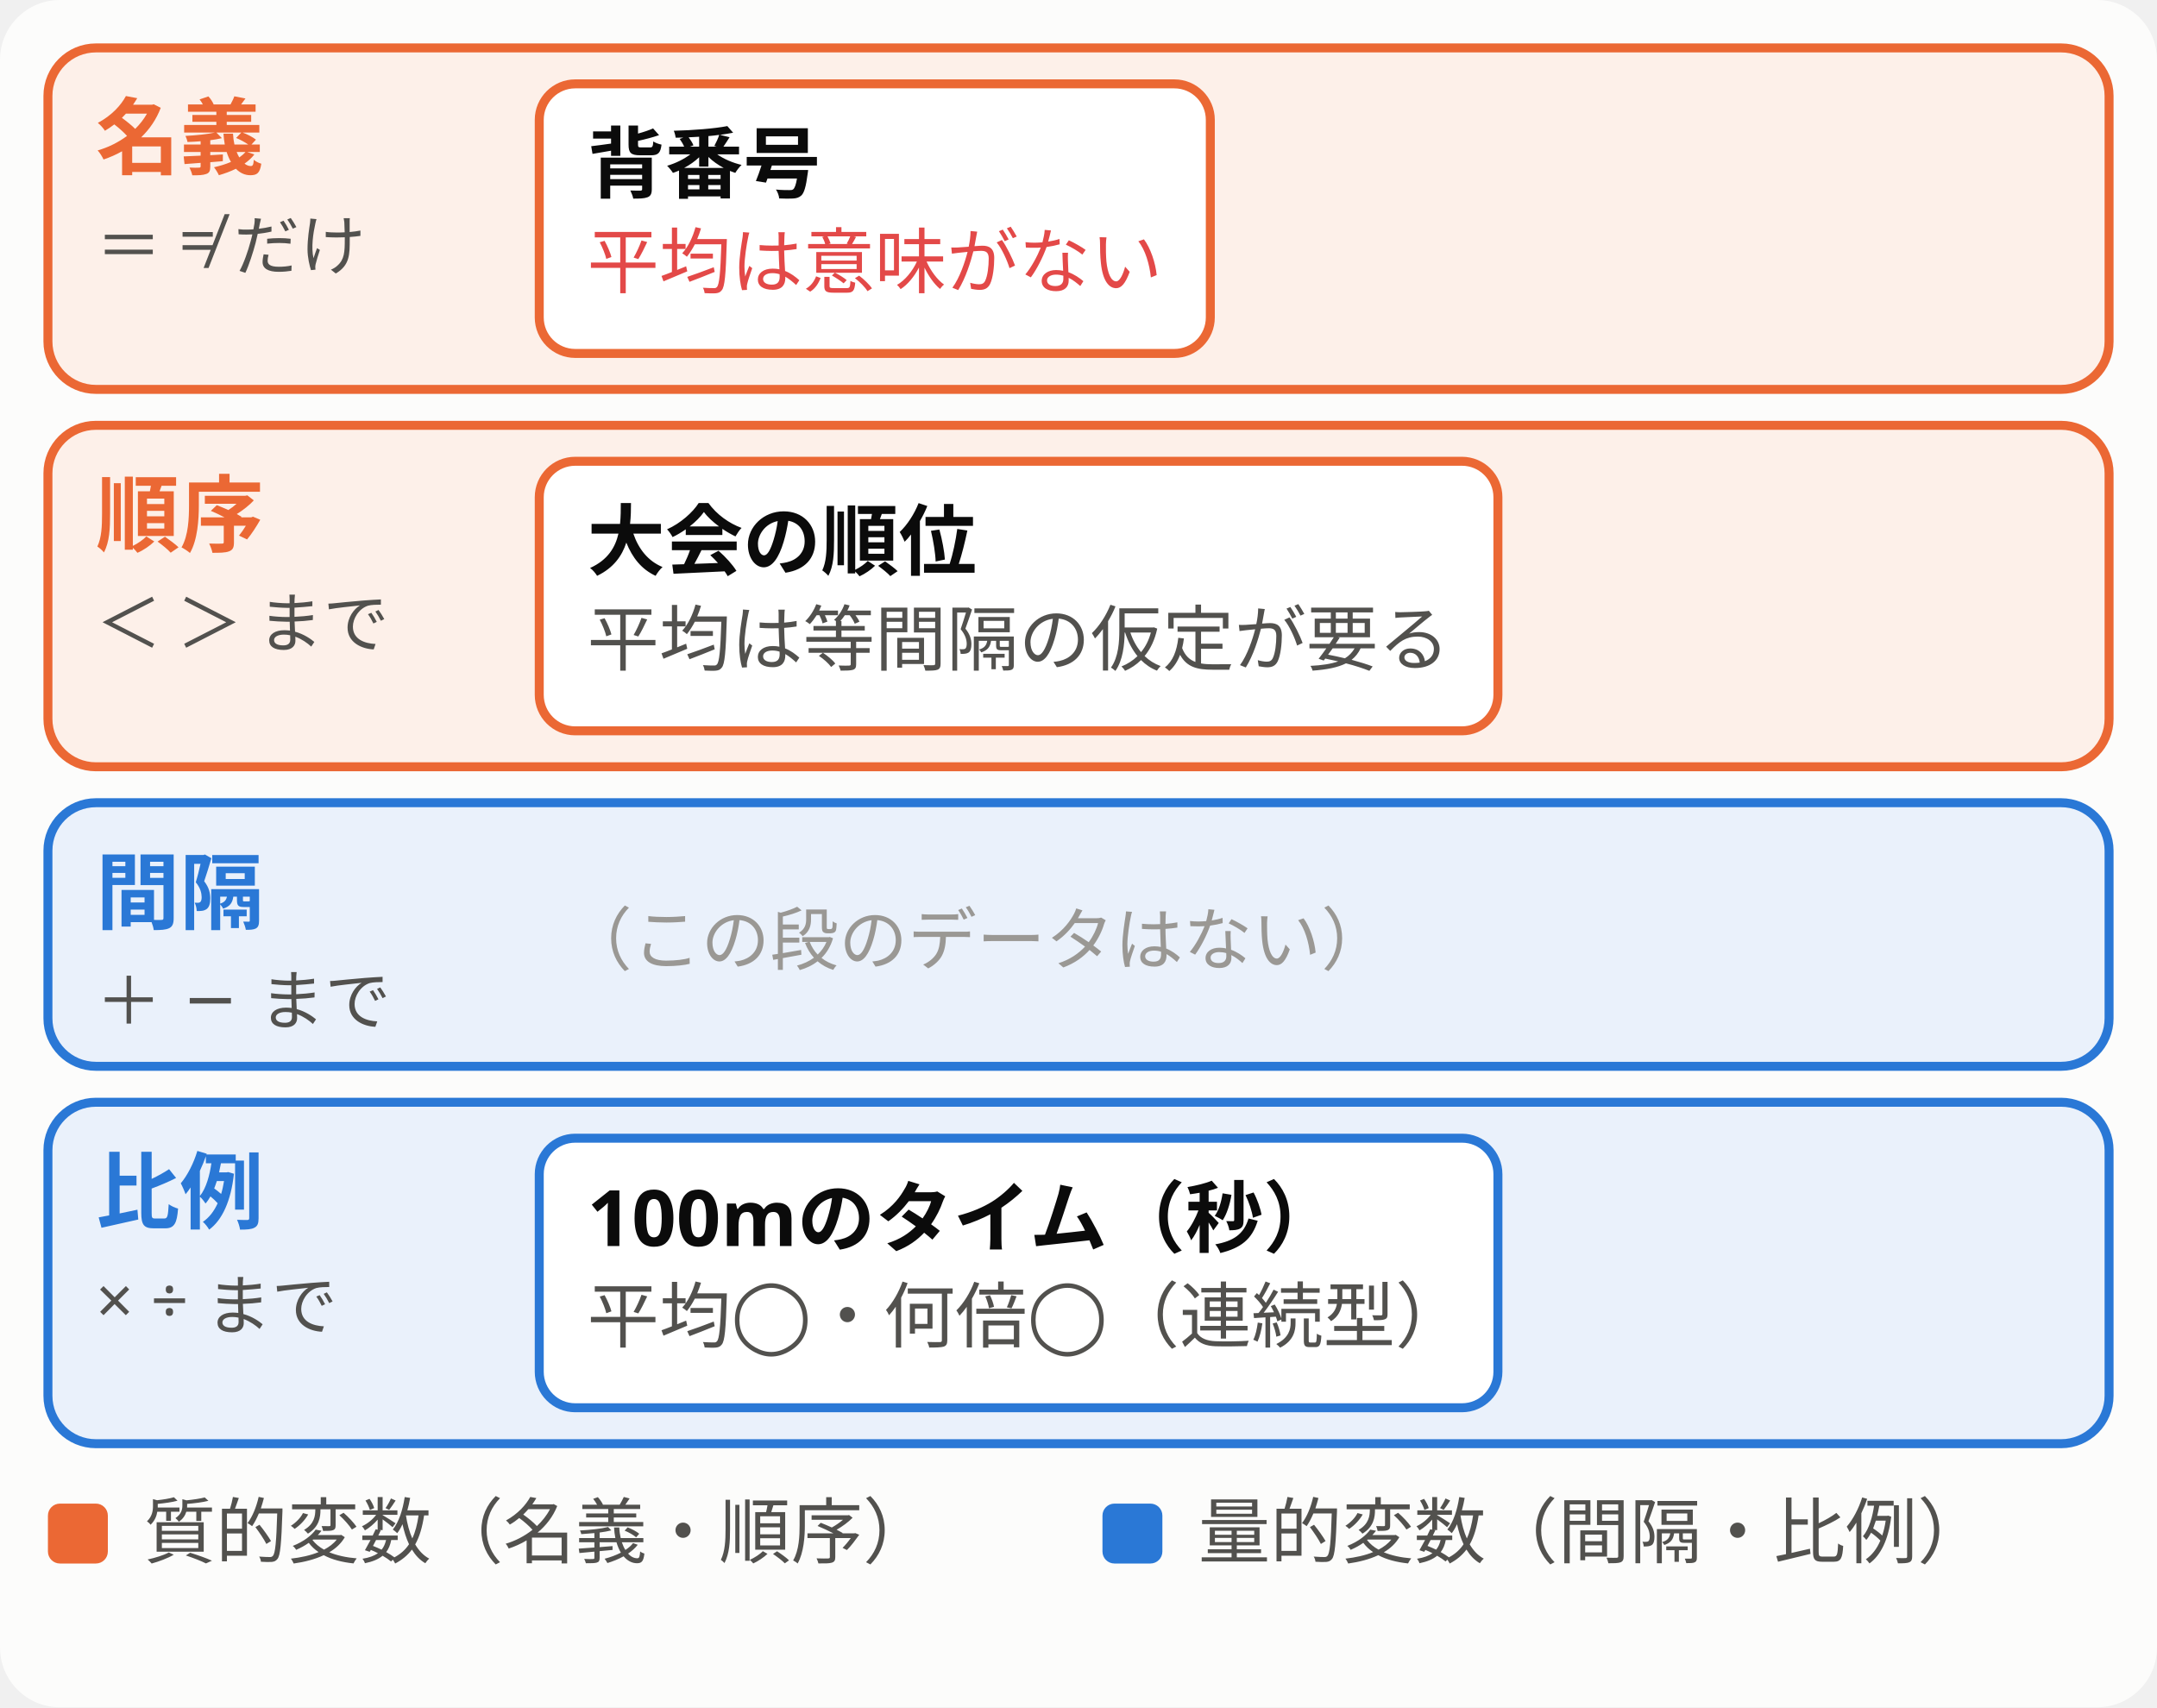
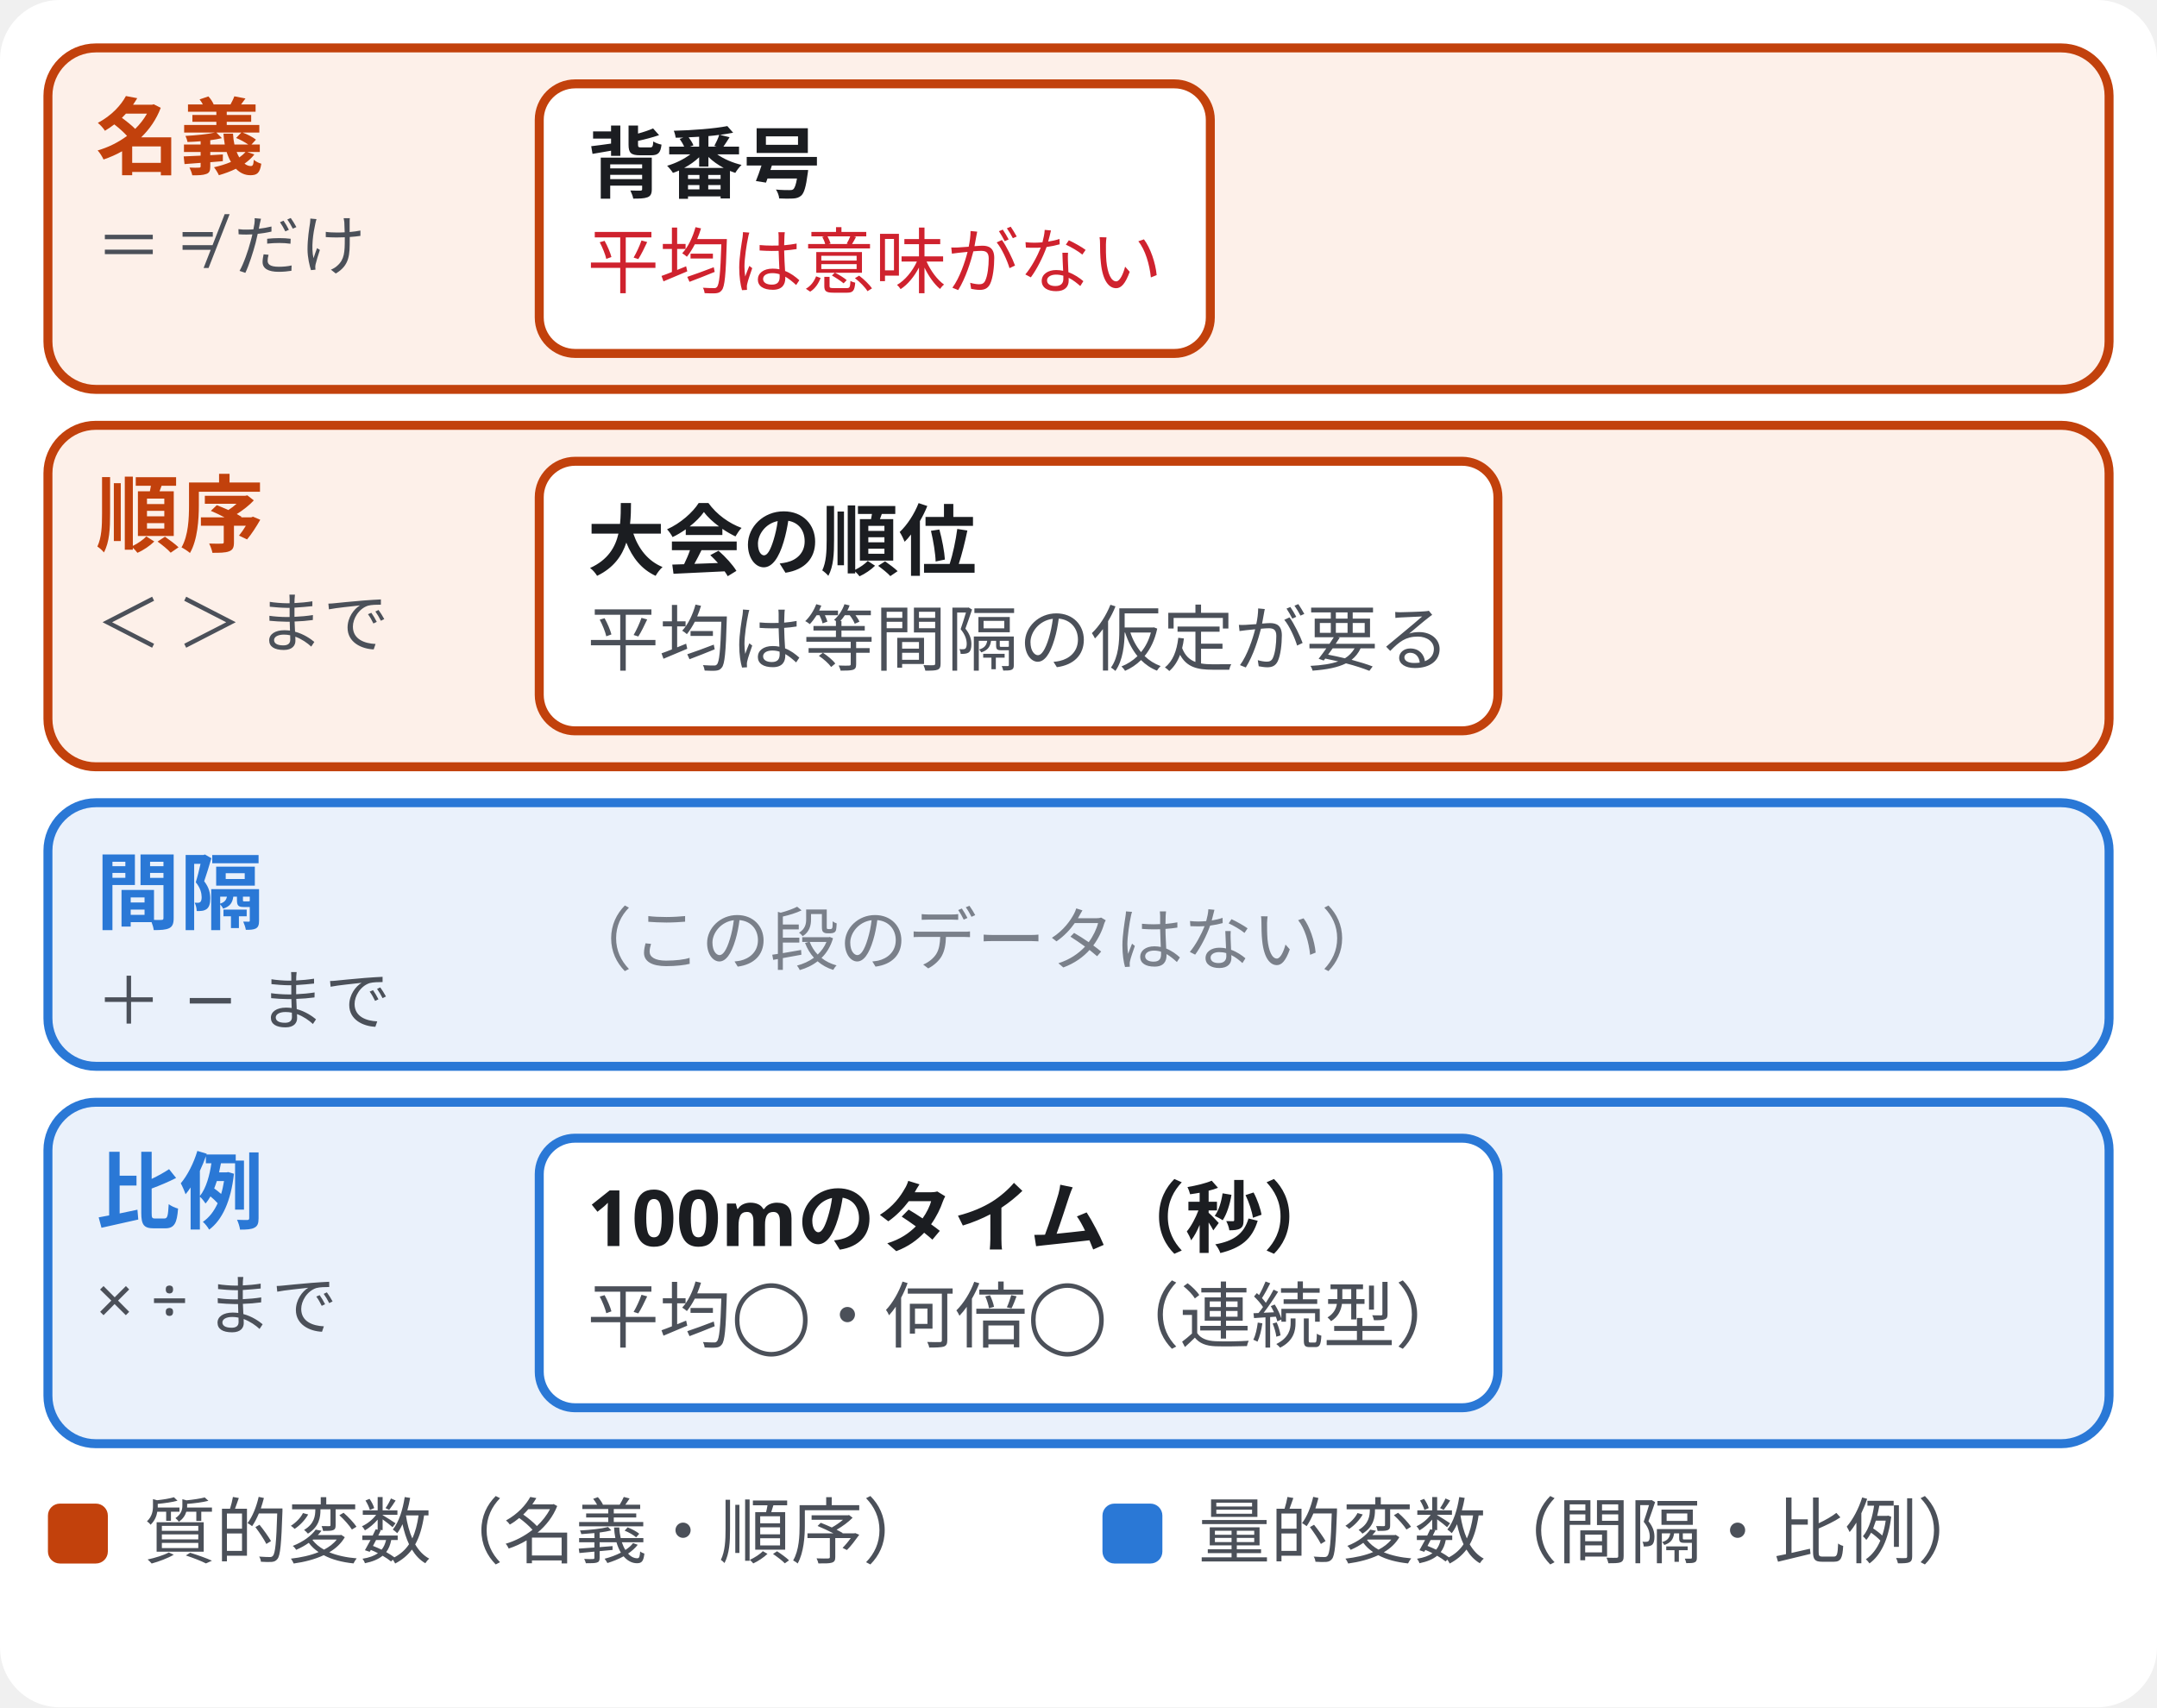
<svg xmlns="http://www.w3.org/2000/svg" viewBox="0 0 360 285" width="360" height="285" font-family="sans-serif">
-   <rect width="360" height="285" rx="10" fill="#fcfcfb" />
-   <rect x="8" y="8" width="344" height="57" rx="8" fill="#fdf0e9" stroke="#eb6834" stroke-width="1.5" />
-   <text x="16" y="28" font-size="14" fill="#eb6834" text-anchor="start" font-weight="bold">名義</text>
-   <text x="16" y="45" font-size="11" fill="#52514e" text-anchor="start">＝ ≠ だけ</text>
-   <rect x="90" y="14" width="112" height="45" rx="6" fill="#ffffff" stroke="#eb6834" stroke-width="1.5" />
-   <text x="98" y="32" font-size="13" fill="#0b0b0b" text-anchor="start" font-weight="bold">背番号</text>
-   <text x="98" y="48" font-size="12" fill="#e34948" text-anchor="start">平均は意味がない</text>
-   <rect x="8" y="71" width="344" height="57" rx="8" fill="#fdf0e9" stroke="#eb6834" stroke-width="1.5" />
-   <text x="16" y="91" font-size="14" fill="#eb6834" text-anchor="start" font-weight="bold">順序</text>
-   <text x="16" y="108" font-size="11" fill="#52514e" text-anchor="start">＜ ＞ まで</text>
-   <rect x="90" y="77" width="160" height="45" rx="6" fill="#ffffff" stroke="#eb6834" stroke-width="1.5" />
-   <text x="98" y="95" font-size="13" fill="#0b0b0b" text-anchor="start" font-weight="bold">大会の順位</text>
-   <text x="98" y="111" font-size="12" fill="#52514e" text-anchor="start">平均は等間隔の仮定が要る</text>
+   <rect width="360" height="285" rx="10" fill="#ffffff" />
+   <rect x="8" y="8" width="344" height="57" rx="8" fill="#fdf0e9" stroke="#c2410c" stroke-width="1.5" />
+   <text x="16" y="28" font-size="14" fill="#c2410c" text-anchor="start" font-weight="bold">名義</text>
+   <text x="16" y="45" font-size="11" fill="#4b5059" text-anchor="start">＝ ≠ だけ</text>
+   <rect x="90" y="14" width="112" height="45" rx="6" fill="#ffffff" stroke="#c2410c" stroke-width="1.5" />
+   <text x="98" y="32" font-size="13" fill="#1b1d21" text-anchor="start" font-weight="bold">背番号</text>
+   <text x="98" y="48" font-size="12" fill="#cf222e" text-anchor="start">平均は意味がない</text>
+   <rect x="8" y="71" width="344" height="57" rx="8" fill="#fdf0e9" stroke="#c2410c" stroke-width="1.5" />
+   <text x="16" y="91" font-size="14" fill="#c2410c" text-anchor="start" font-weight="bold">順序</text>
+   <text x="16" y="108" font-size="11" fill="#4b5059" text-anchor="start">＜ ＞ まで</text>
+   <rect x="90" y="77" width="160" height="45" rx="6" fill="#ffffff" stroke="#c2410c" stroke-width="1.5" />
+   <text x="98" y="95" font-size="13" fill="#1b1d21" text-anchor="start" font-weight="bold">大会の順位</text>
+   <text x="98" y="111" font-size="12" fill="#4b5059" text-anchor="start">平均は等間隔の仮定が要る</text>
  <rect x="8" y="134" width="344" height="44" rx="8" fill="#eaf1fb" stroke="#2a78d6" stroke-width="1.5" />
  <text x="16" y="154" font-size="14" fill="#2a78d6" text-anchor="start" font-weight="bold">間隔</text>
-   <text x="16" y="171" font-size="11" fill="#52514e" text-anchor="start">＋ − まで</text>
-   <text x="94" y="161" font-size="11.5" fill="#9a9894" text-anchor="start">（この段のデータはない）</text>
+   <text x="16" y="171" font-size="11" fill="#4b5059" text-anchor="start">＋ − まで</text>
+   <text x="94" y="161" font-size="11.5" fill="#7a808a" text-anchor="start">（この段のデータはない）</text>
  <rect x="8" y="184" width="344" height="57" rx="8" fill="#eaf1fb" stroke="#2a78d6" stroke-width="1.5" />
  <text x="16" y="204" font-size="14" fill="#2a78d6" text-anchor="start" font-weight="bold">比例</text>
-   <text x="16" y="221" font-size="11" fill="#52514e" text-anchor="start">× ÷ まで</text>
+   <text x="16" y="221" font-size="11" fill="#4b5059" text-anchor="start">× ÷ まで</text>
  <rect x="90" y="190" width="160" height="45" rx="6" fill="#ffffff" stroke="#2a78d6" stroke-width="1.5" />
-   <text x="98" y="208" font-size="13" fill="#0b0b0b" text-anchor="start" font-weight="bold">100mのタイム（秒）</text>
-   <text x="98" y="224" font-size="12" fill="#52514e" text-anchor="start">平均◯・何倍◯（連続型）</text>
-   <rect x="8" y="251" width="10" height="10" rx="2" fill="#eb6834" />
-   <text x="24" y="260" font-size="12" fill="#52514e" text-anchor="start">質的変数（名義・順序）</text>
+   <text x="98" y="208" font-size="13" fill="#1b1d21" text-anchor="start" font-weight="bold">100mのタイム（秒）</text>
+   <text x="98" y="224" font-size="12" fill="#4b5059" text-anchor="start">平均◯・何倍◯（連続型）</text>
+   <rect x="8" y="251" width="10" height="10" rx="2" fill="#c2410c" />
+   <text x="24" y="260" font-size="12" fill="#4b5059" text-anchor="start">質的変数（名義・順序）</text>
  <rect x="184" y="251" width="10" height="10" rx="2" fill="#2a78d6" />
-   <text x="200" y="260" font-size="12" fill="#52514e" text-anchor="start">量的変数（間隔・比例）</text>
+   <text x="200" y="260" font-size="12" fill="#4b5059" text-anchor="start">量的変数（間隔・比例）</text>
</svg>
